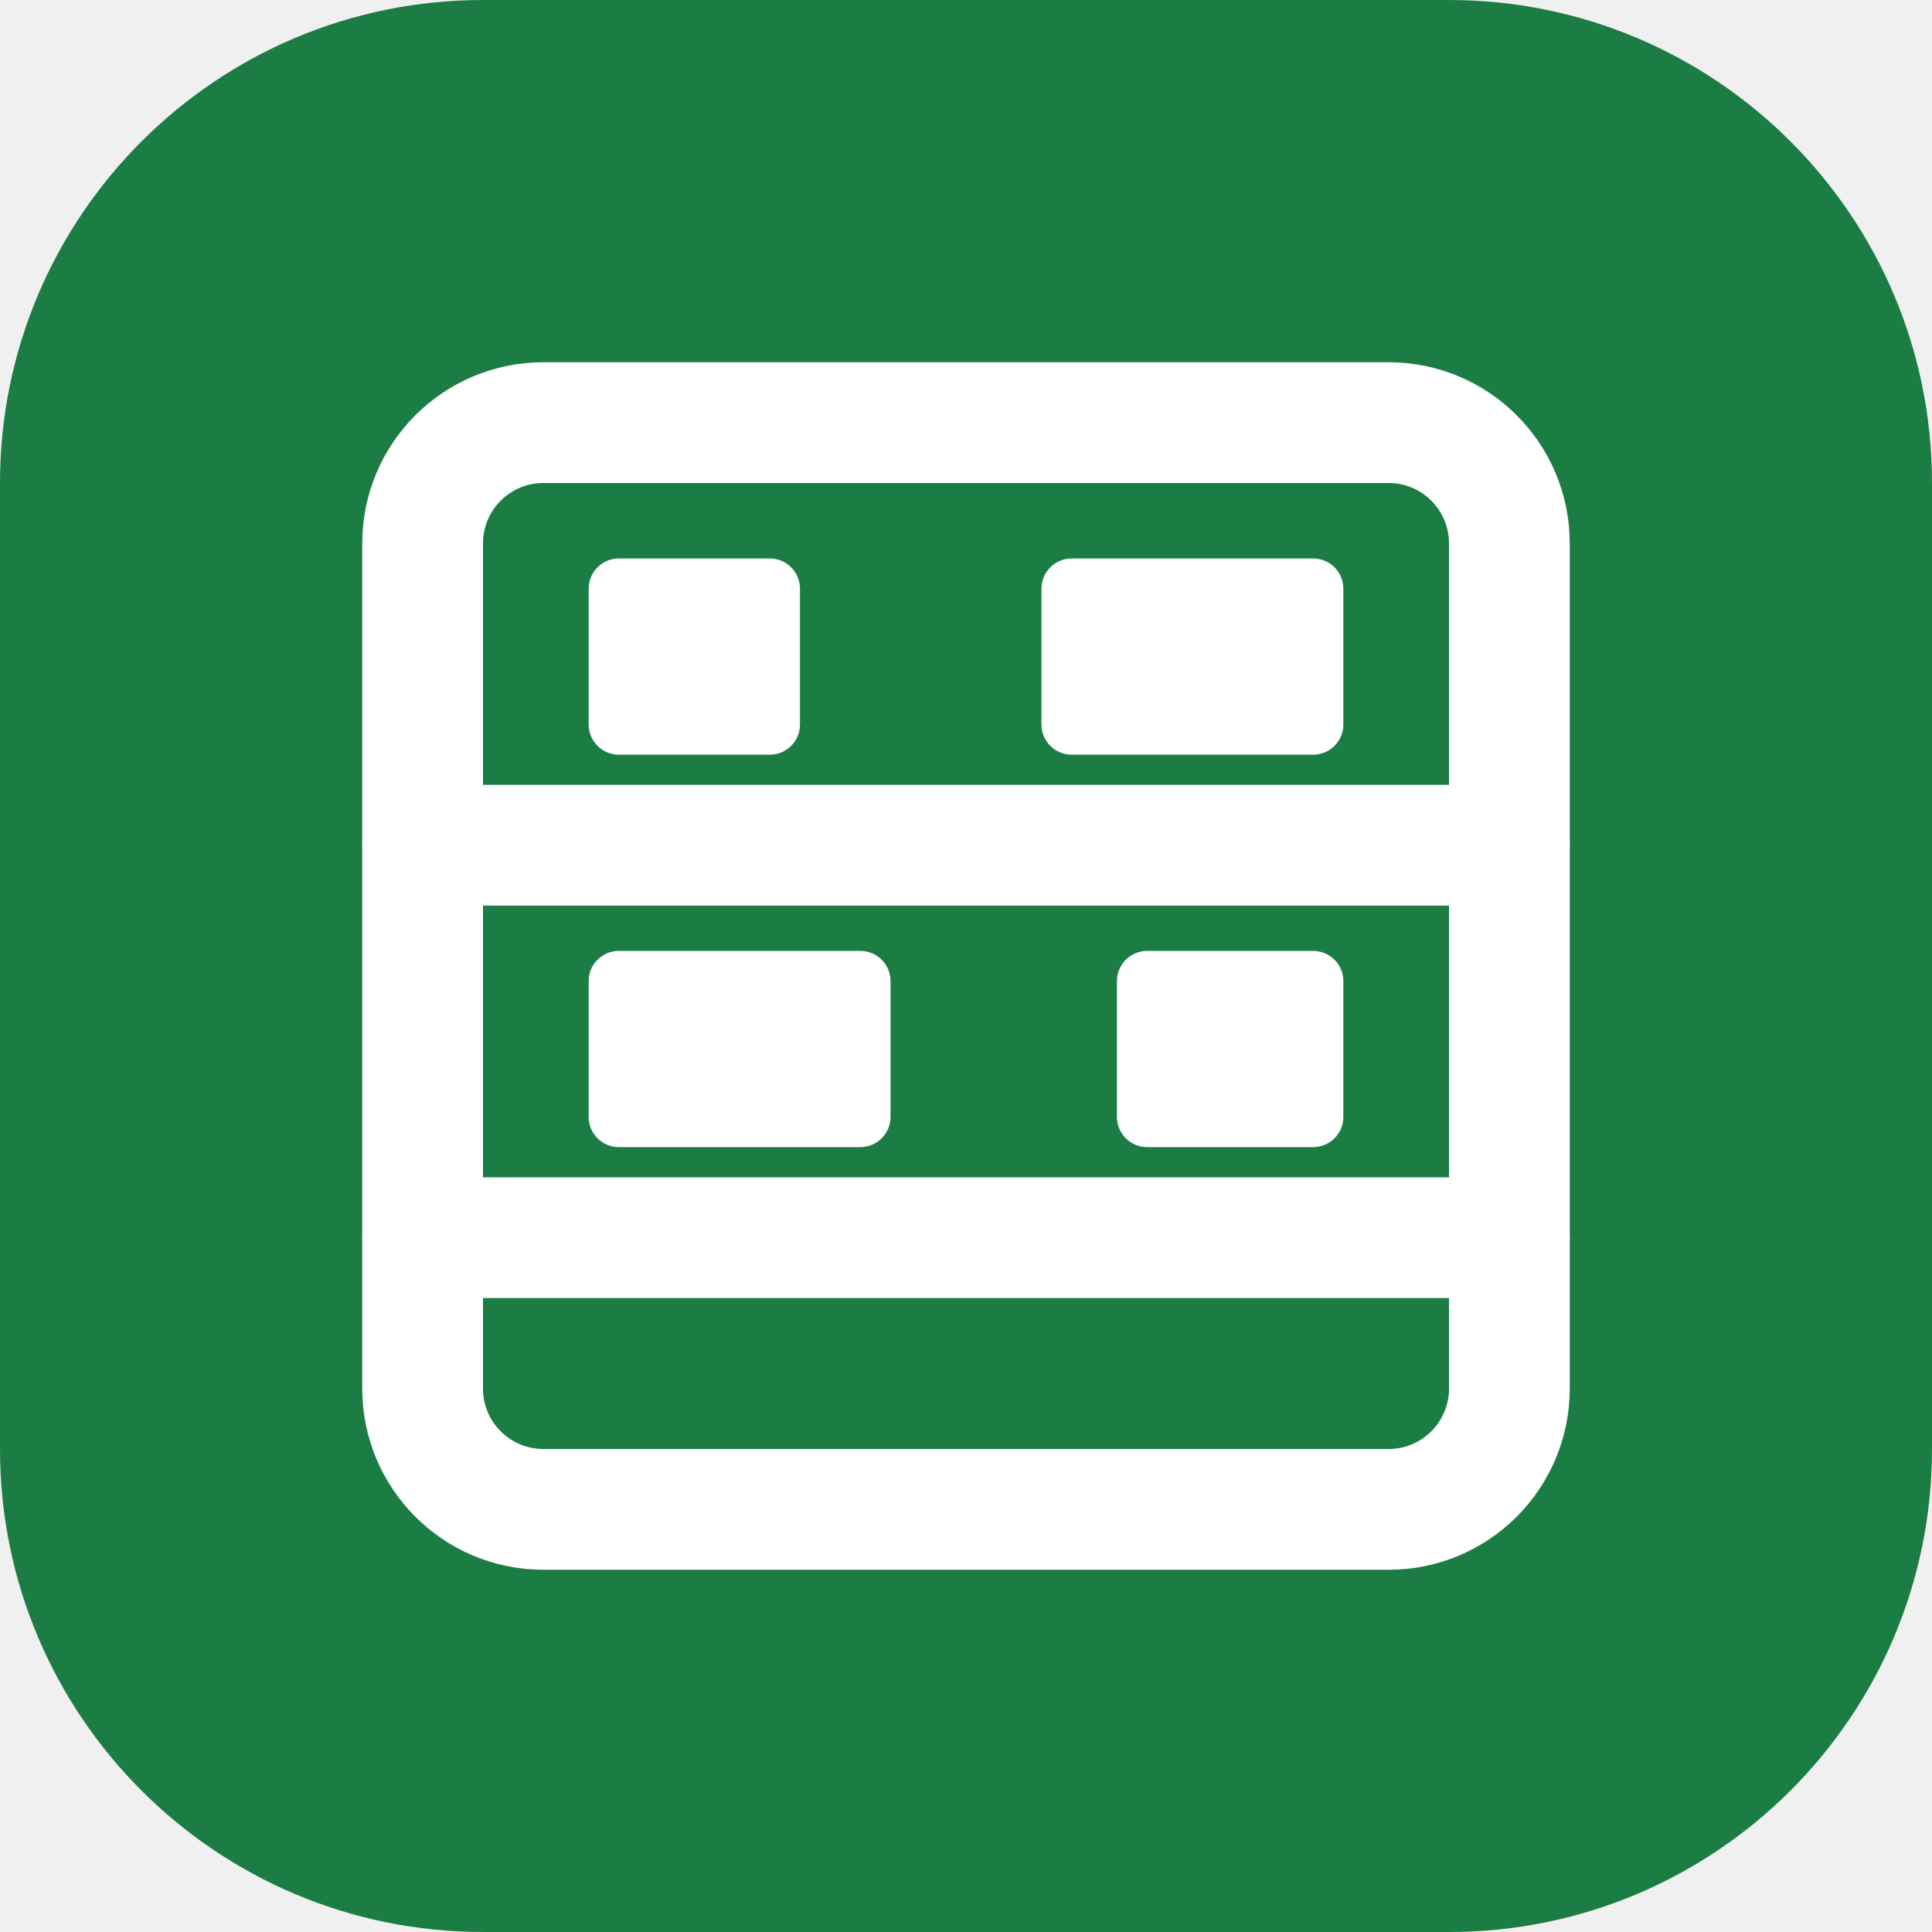
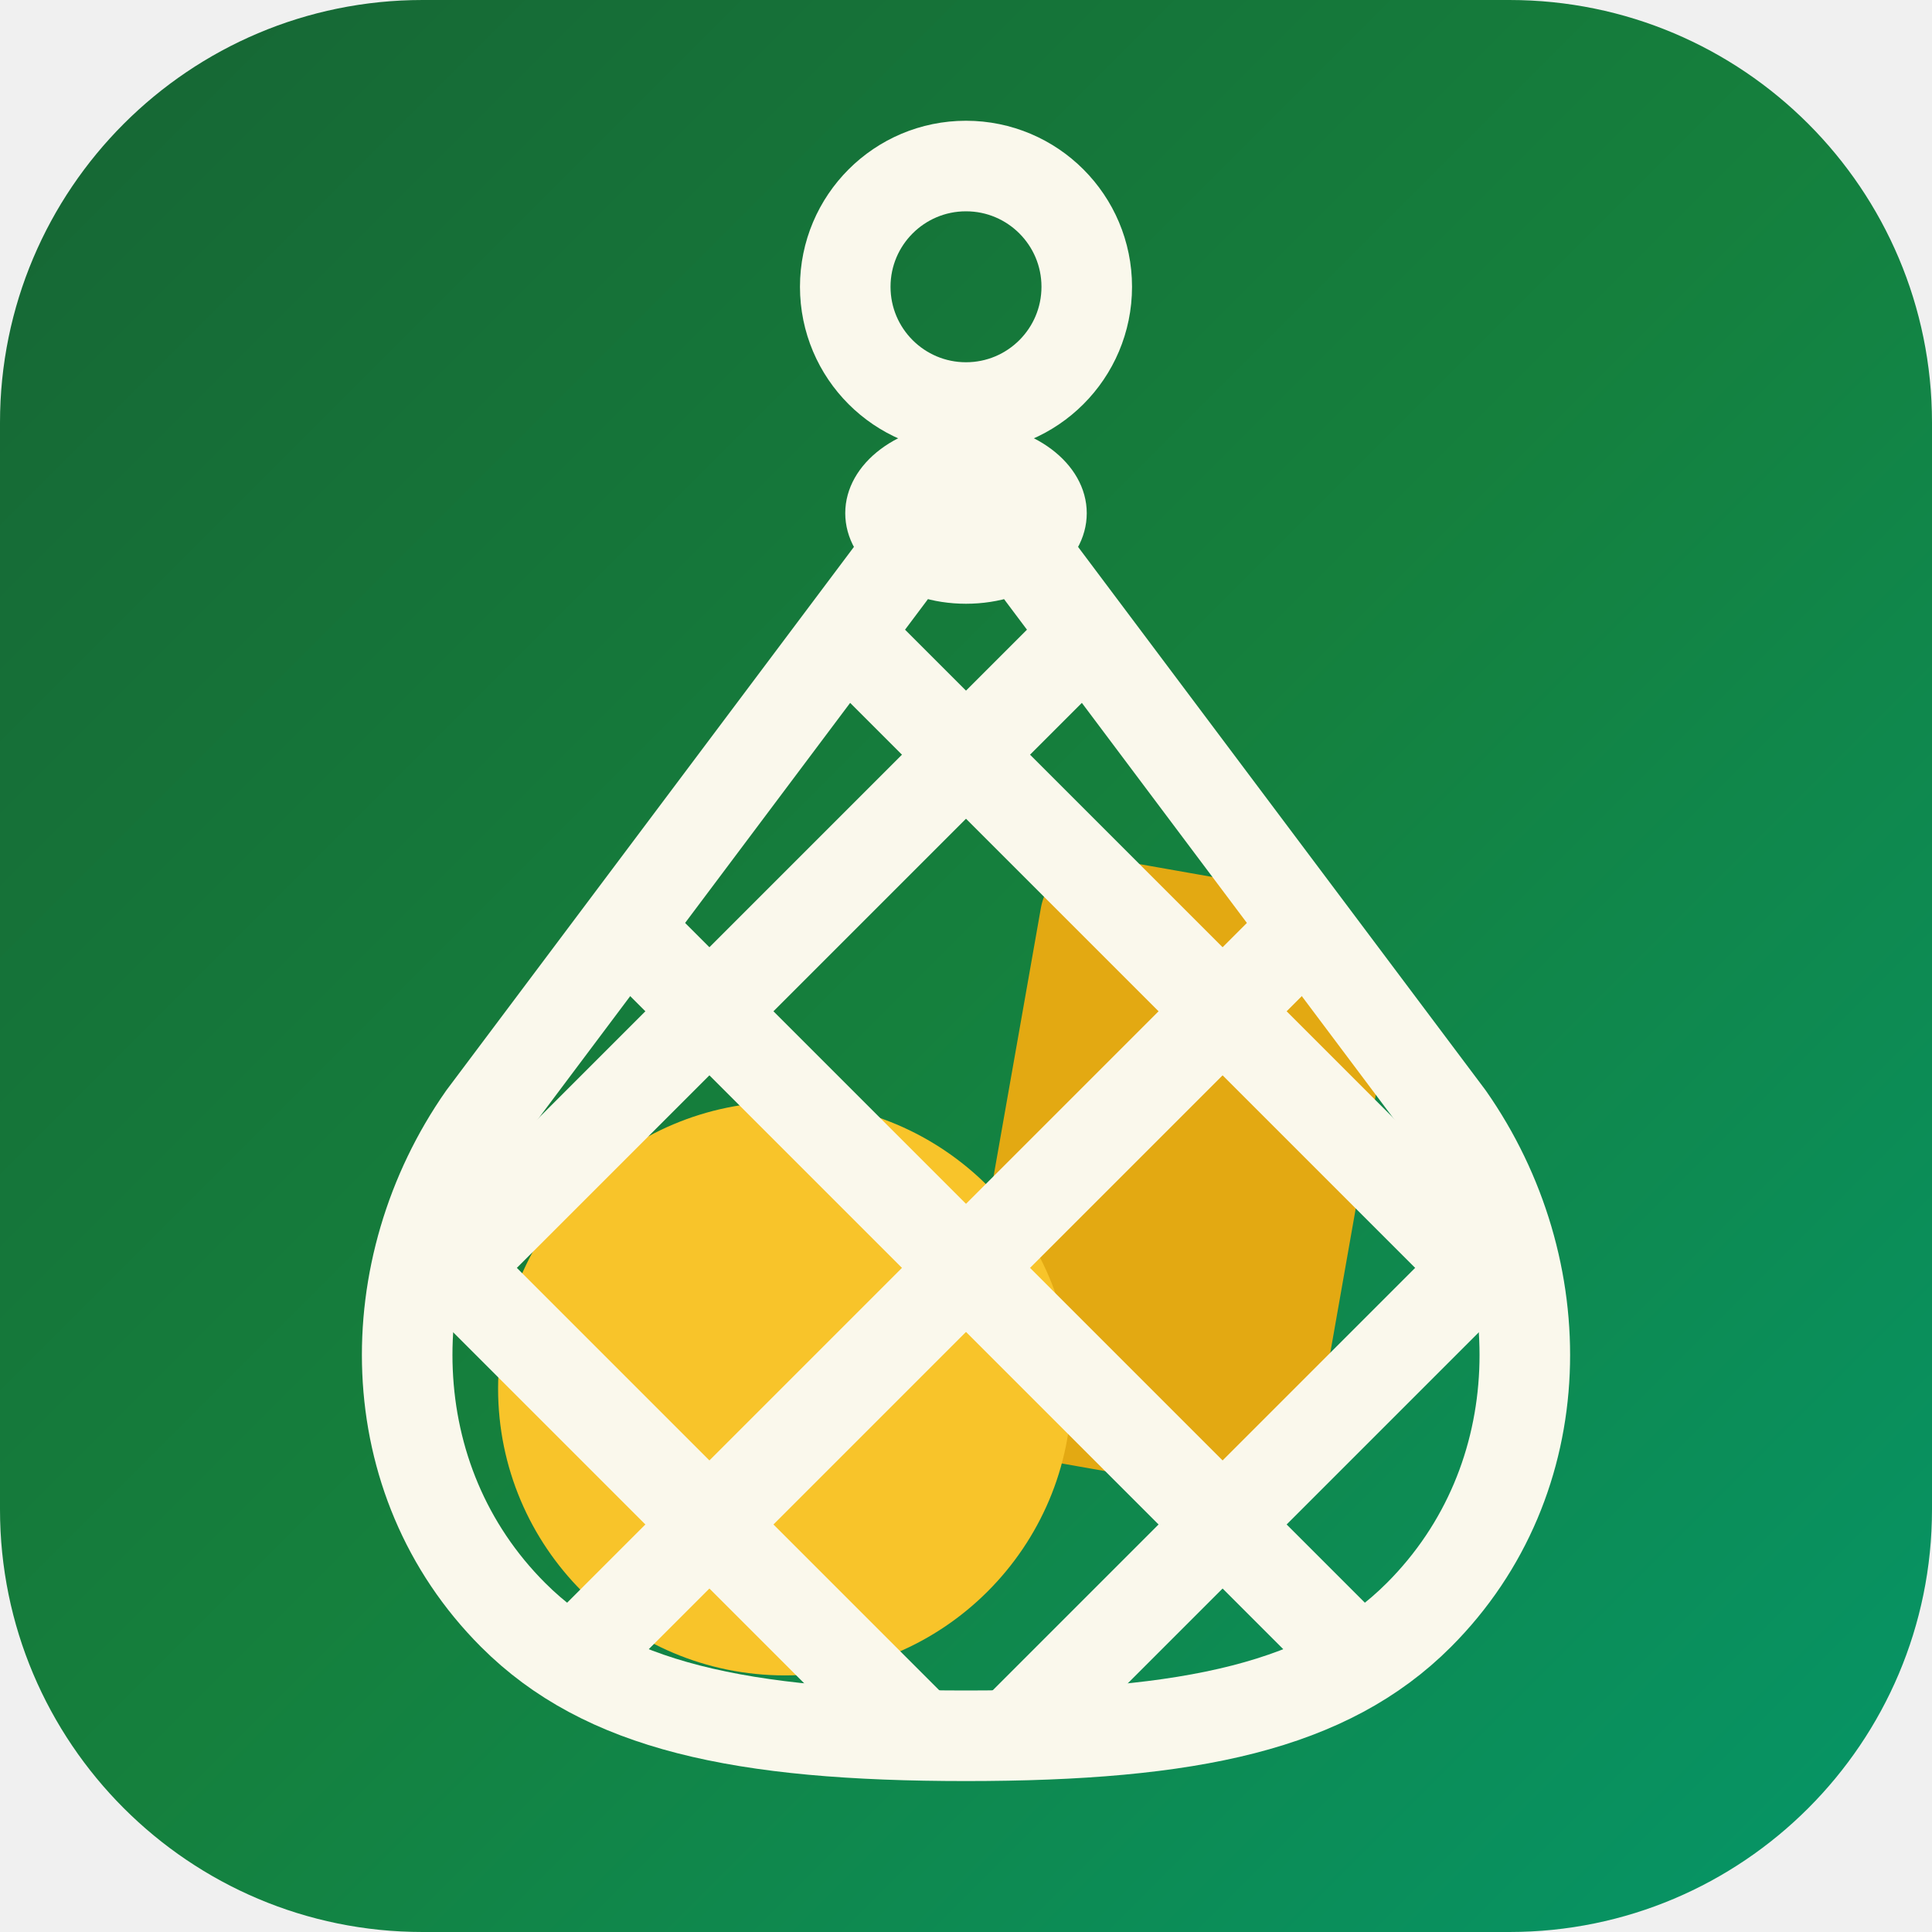
- <svg xmlns="http://www.w3.org/2000/svg" viewBox="0 0 32 32">
-   <rect width="32" height="32" rx="8" fill="#1c7d44" />
-   <g transform="translate(4 4)" fill="none" stroke="#ffffff" stroke-width="2" stroke-linecap="round" stroke-linejoin="round">
-     <rect x="3" y="3" width="18" height="18" rx="2" />
-     <line x1="3" y1="10" x2="21" y2="10" />
-     <line x1="3" y1="16.5" x2="21" y2="16.5" />
-     <g fill="#ffffff" stroke="none">
-       <rect x="5.75" y="5.25" width="3.5" height="3.25" rx="0.5" />
-       <rect x="13.25" y="5.25" width="5" height="3.25" rx="0.5" />
-       <rect x="5.75" y="11.75" width="5" height="3.25" rx="0.5" />
-       <rect x="14.5" y="11.75" width="3.75" height="3.25" rx="0.5" />
+ <svg xmlns="http://www.w3.org/2000/svg" viewBox="0 0 64 64">
+   <defs>
+     <linearGradient id="tile" x1="0" y1="0" x2="1" y2="1">
+       <stop offset="0" stop-color="#166534" />
+       <stop offset="0.5" stop-color="#15803d" />
+       <stop offset="1" stop-color="#059669" />
+     </linearGradient>
+     <clipPath id="bag">
+       <path d="M29.5 19 L16 37 C12.5 42 12.5 49 17 53.5 C20 56.5 24.5 57.5 32 57.5 C39.5 57.5 44 56.5 47 53.5 C51.5 49 51.5 42 48 37 L34.5 19 Z" />
+     </clipPath>
+   </defs>
+   <rect width="64" height="64" rx="14" fill="url(#tile)" />
+   <g clip-path="url(#bag)">
+     <rect x="33" y="29" width="12" height="20" rx="2" transform="rotate(10 39 39)" fill="#E3A912" />
+     <circle cx="26" cy="46" r="9.5" fill="#F8C42A" />
+     <g stroke="#FAF8EC" stroke-width="3" stroke-linecap="round" fill="none">
+       <path d="M-15 12 L37 64 M2 12 L54 64 M19 12 L71 64" />
+       <path d="M79 12 L27 64 M62 12 L10 64 M45 12 L-7 64" />
    </g>
  </g>
+   <g fill="none" stroke="#FAF8EC" stroke-width="3" stroke-linejoin="round" stroke-linecap="round">
+     <path d="M29.5 19 L16 37 C12.5 42 12.5 49 17 53.5 C20 56.5 24.5 57.5 32 57.5 C39.5 57.5 44 56.5 47 53.5 C51.5 49 51.5 42 48 37 L34.5 19" />
+     <circle cx="32" cy="9.5" r="4" />
+   </g>
+   <ellipse cx="32" cy="17" rx="4" ry="3" fill="#FAF8EC" />
</svg>
